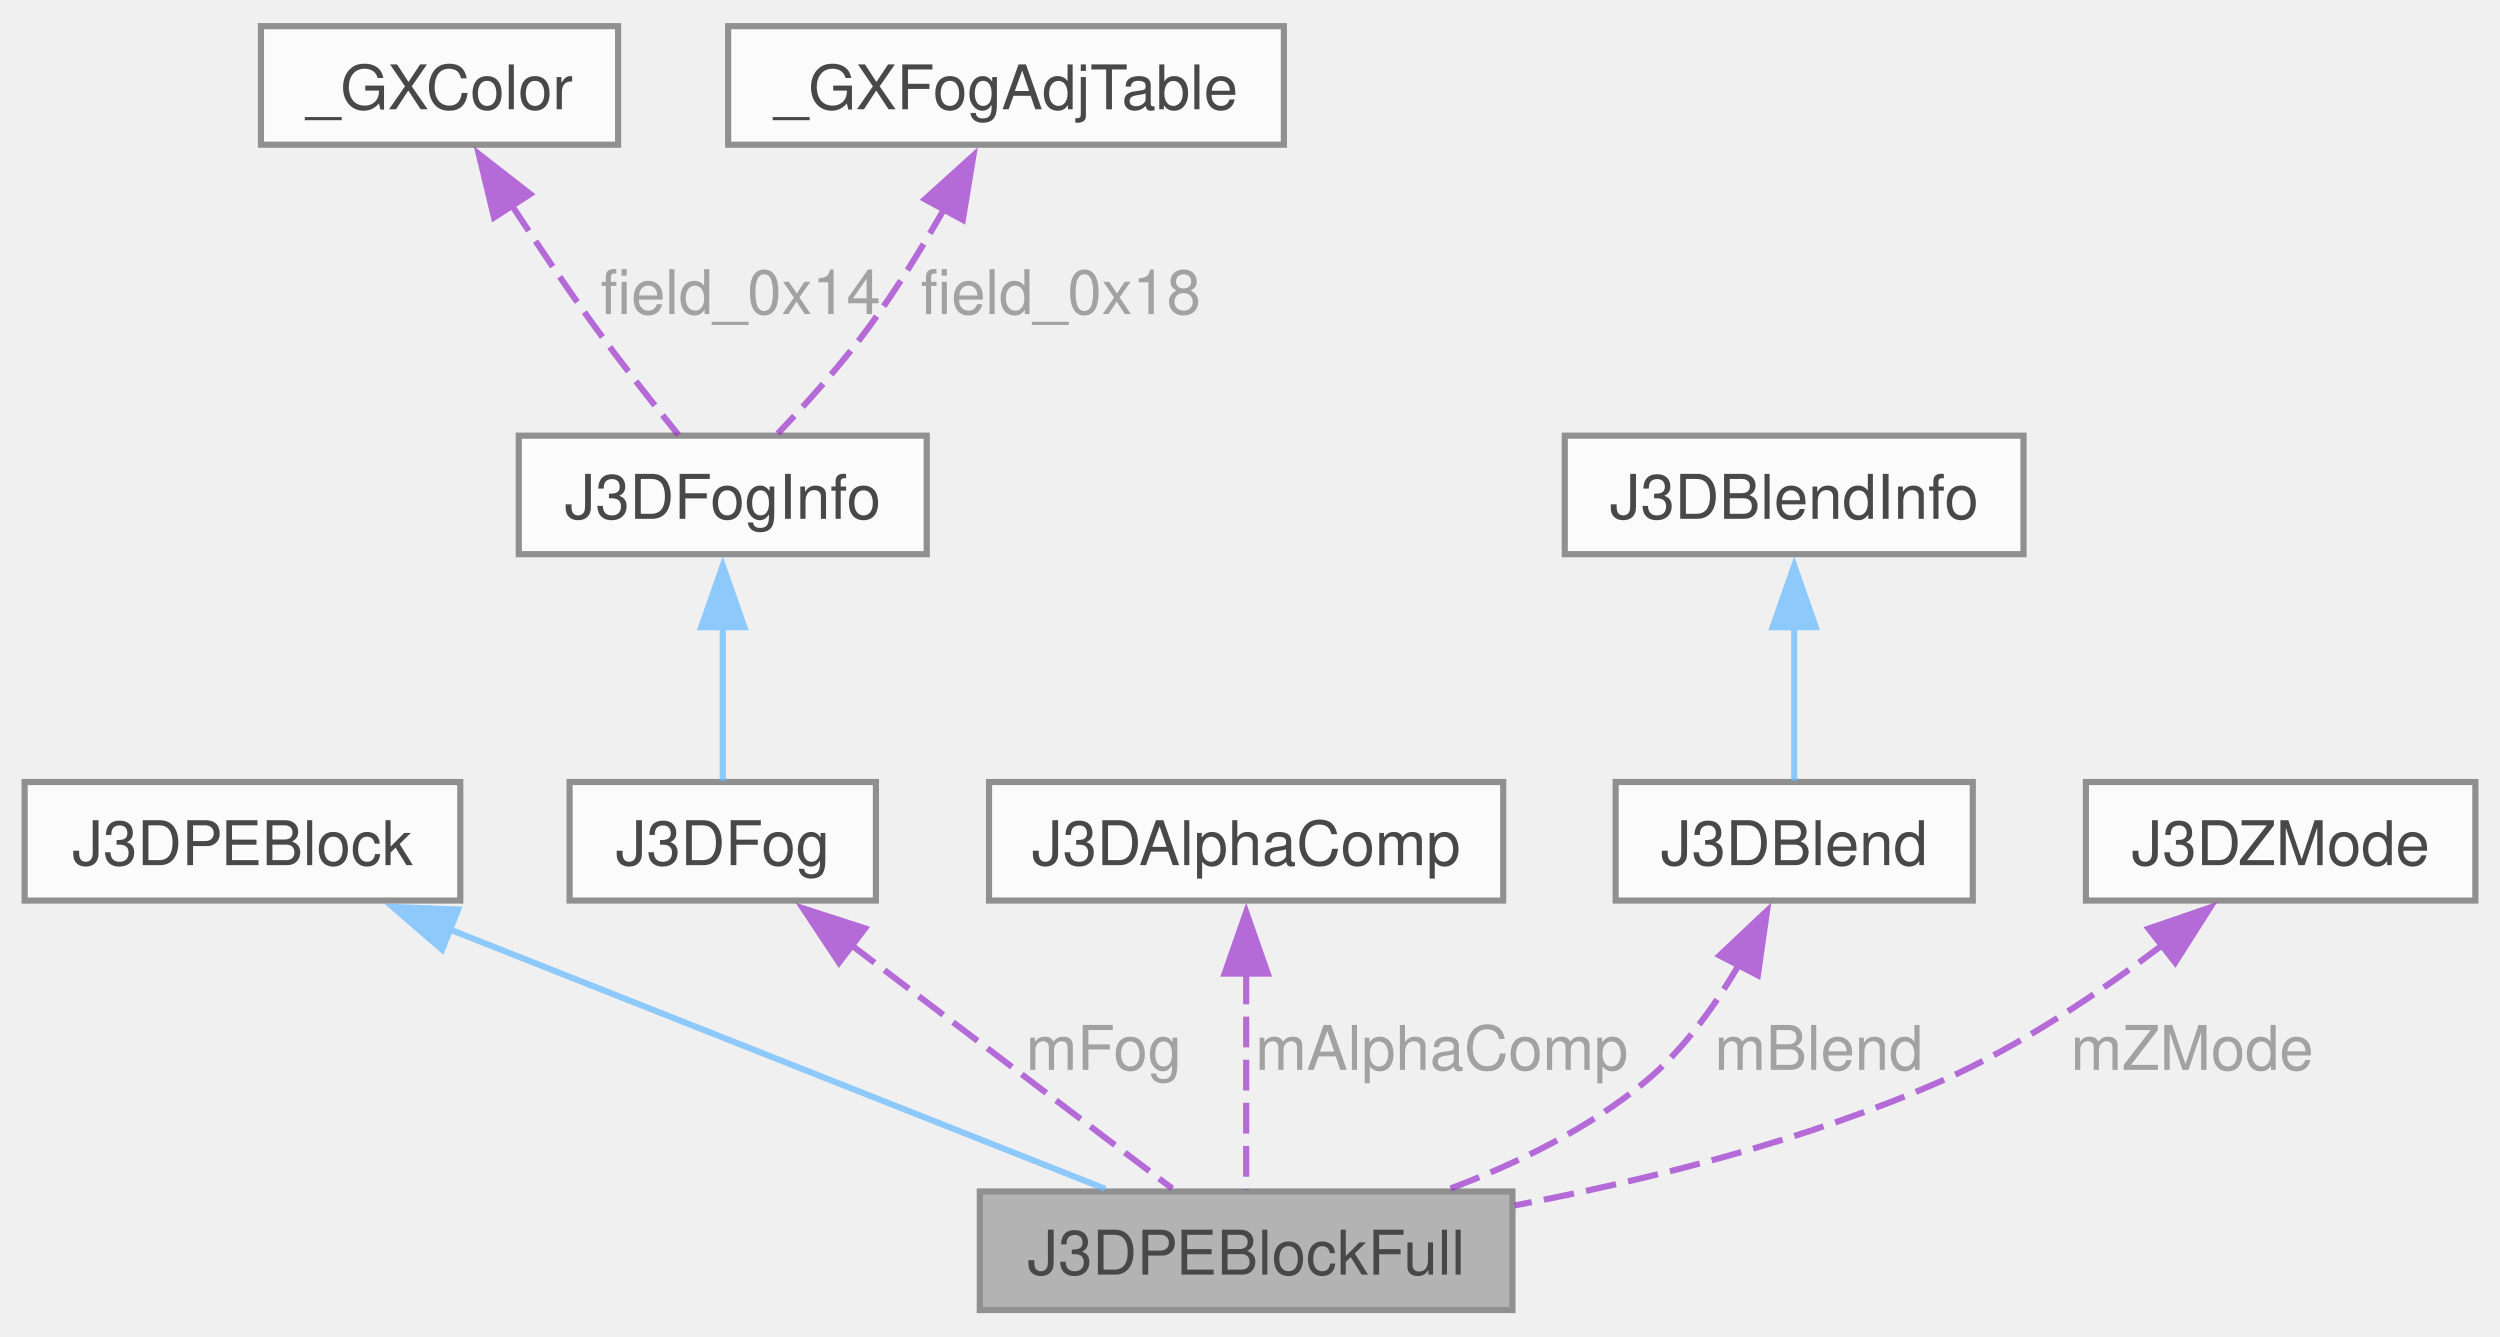
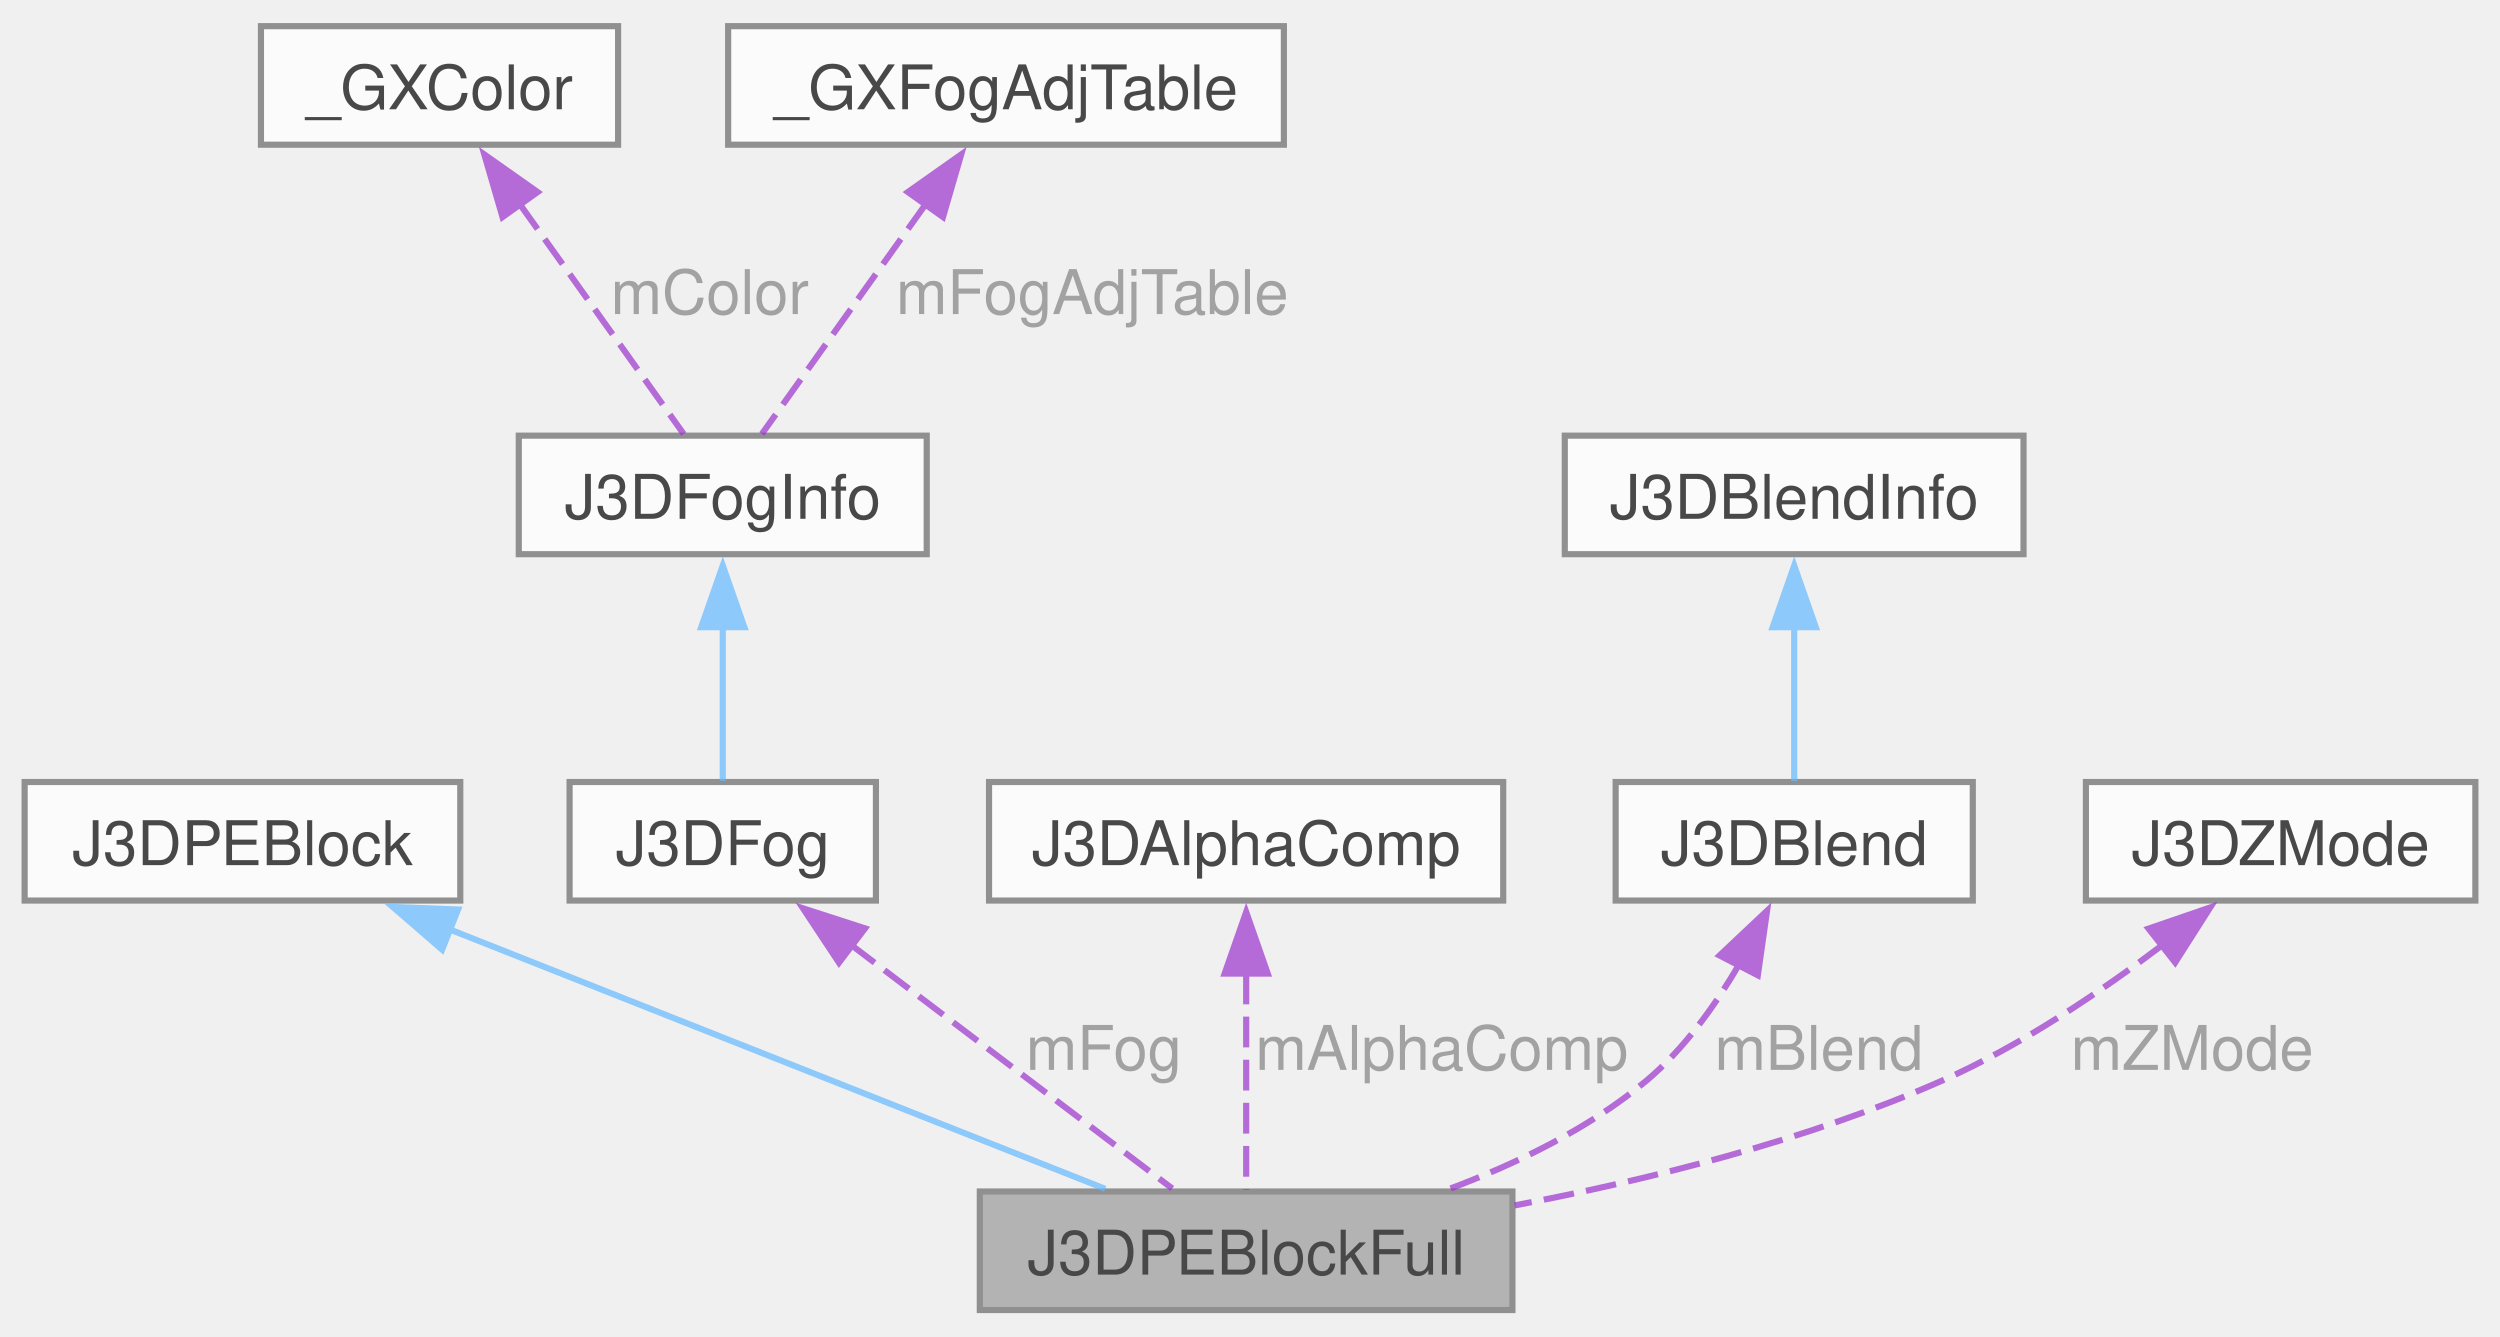
<svg xmlns="http://www.w3.org/2000/svg" xmlns:xlink="http://www.w3.org/1999/xlink" width="406pt" height="217pt" viewBox="0.00 0.00 406.00 216.50">
  <svg id="main" version="1.1" xml:space="preserve">
    <style type="text/css">
.node, .edge {opacity: 0.7;}
.node.selected, .edge.selected {opacity: 1;}
.edge:hover path { stroke: red; }
.edge:hover polygon { stroke: red; fill: red; }
</style>
    <svg id="graph" class="graph">
      <g id="graph0" class="graph" transform="scale(1 1) rotate(0) translate(4 212.5)">
        <g id="Node000001" class="node">
          <g id="a_Node000001">
            <a xlink:title=" ">
              <polygon fill="#999999" stroke="#666666" points="241.62,-19.25 155.12,-19.25 155.12,0 241.62,0 241.62,-19.25" />
              <text text-anchor="middle" x="198.38" y="-5.75" font-family="Helvetica,sans-Serif" font-size="10.00">J3DPEBlockFull</text>
            </a>
          </g>
        </g>
        <g id="Node000002" class="node">
          <g id="a_Node000002">
            <a xlink:href="classJ3DPEBlock.html" target="_top" xlink:title=" ">
              <polygon fill="white" stroke="#666666" points="70.75,-85.75 0,-85.75 0,-66.5 70.75,-66.5 70.75,-85.75" />
              <text text-anchor="middle" x="35.38" y="-72.25" font-family="Helvetica,sans-Serif" font-size="10.00">J3DPEBlock</text>
            </a>
          </g>
        </g>
        <g id="edge1_Node000001_Node000002" class="edge">
          <g id="a_edge1_Node000001_Node000002">
            <a xlink:title=" ">
              <path fill="none" stroke="#63b8ff" d="M68.96,-61.84C100.79,-49.24 147.75,-30.66 175.48,-19.68" />
              <polygon fill="#63b8ff" stroke="#63b8ff" points="67.8,-58.53 59.79,-65.46 70.38,-65.04 67.8,-58.53" />
            </a>
          </g>
        </g>
        <g id="Node000003" class="node">
          <g id="a_Node000003">
            <a xlink:href="structJ3DFog.html" target="_top" xlink:title=" ">
              <polygon fill="white" stroke="#666666" points="138.25,-85.75 88.5,-85.75 88.5,-66.5 138.25,-66.5 138.25,-85.75" />
              <text text-anchor="middle" x="113.38" y="-72.25" font-family="Helvetica,sans-Serif" font-size="10.00">J3DFog</text>
            </a>
          </g>
        </g>
        <g id="edge2_Node000001_Node000003" class="edge">
          <g id="a_edge2_Node000001_Node000003">
            <a xlink:title=" ">
              <path fill="none" stroke="#9a32cd" stroke-dasharray="5,2" d="M134.05,-59.43C150.45,-46.99 172.81,-30.03 186.38,-19.73" />
              <polygon fill="#9a32cd" stroke="#9a32cd" points="132.25,-56.41 126.4,-65.24 136.48,-61.98 132.25,-56.41" />
            </a>
          </g>
          <text text-anchor="middle" x="173.88" y="-39" font-family="Helvetica,sans-Serif" font-size="10.00" fill="grey"> mFog</text>
        </g>
        <g id="Node000004" class="node">
          <g id="a_Node000004">
            <a xlink:href="structJ3DFogInfo.html" target="_top" xlink:title=" ">
              <polygon fill="white" stroke="#666666" points="146.5,-142 80.25,-142 80.25,-122.75 146.5,-122.75 146.5,-142" />
              <text text-anchor="middle" x="113.38" y="-128.5" font-family="Helvetica,sans-Serif" font-size="10.00">J3DFogInfo</text>
            </a>
          </g>
        </g>
        <g id="edge3_Node000003_Node000004" class="edge">
          <g id="a_edge3_Node000003_Node000004">
            <a xlink:title=" ">
              <path fill="none" stroke="#63b8ff" d="M113.38,-111.19C113.38,-102.48 113.38,-92.74 113.38,-85.92" />
              <polygon fill="#63b8ff" stroke="#63b8ff" points="109.88,-110.9 113.38,-120.9 116.88,-110.9 109.88,-110.9" />
            </a>
          </g>
        </g>
        <g id="Node000005" class="node">
          <g id="a_Node000005">
            <a xlink:href="struct__GXColor.html" target="_top" xlink:title=" ">
              <polygon fill="white" stroke="#666666" points="96.38,-208.5 38.38,-208.5 38.38,-189.25 96.38,-189.25 96.38,-208.5" />
              <text text-anchor="middle" x="67.38" y="-195" font-family="Helvetica,sans-Serif" font-size="10.00">_GXColor</text>
            </a>
          </g>
        </g>
        <g id="edge4_Node000004_Node000005" class="edge">
          <g id="a_edge4_Node000004_Node000005">
            <a xlink:title=" ">
-               <path fill="none" stroke="#9a32cd" stroke-dasharray="5,2" d="M79.1,-179.43C83.19,-173.19 87.88,-166.22 92.38,-160 96.79,-153.89 102.04,-147.24 106.18,-142.11" />
-               <polygon fill="#9a32cd" stroke="#9a32cd" points="76.23,-177.43 73.75,-187.74 82.11,-181.23 76.23,-177.43" />
+               <path fill="none" stroke="#9a32cd" stroke-dasharray="5,2" d="M80.39,-179.63C89.1,-167.41 100.19,-151.86 107.03,-142.27" />
+               <polygon fill="#9a32cd" stroke="#9a32cd" points="77.61,-177.5 74.65,-187.67 83.31,-181.56 77.61,-177.5" />
            </a>
          </g>
-           <text text-anchor="middle" x="114.88" y="-161.75" font-family="Helvetica,sans-Serif" font-size="10.00" fill="grey"> field_0x14</text>
+           <text text-anchor="middle" x="109.88" y="-161.75" font-family="Helvetica,sans-Serif" font-size="10.00" fill="grey"> mColor</text>
        </g>
        <g id="Node000006" class="node">
          <g id="a_Node000006">
            <a xlink:href="struct__GXFogAdjTable.html" target="_top" xlink:title=" ">
              <polygon fill="white" stroke="#666666" points="204.5,-208.5 114.25,-208.5 114.25,-189.25 204.5,-189.25 204.5,-208.5" />
              <text text-anchor="middle" x="159.38" y="-195" font-family="Helvetica,sans-Serif" font-size="10.00">_GXFogAdjTable</text>
            </a>
          </g>
        </g>
        <g id="edge5_Node000004_Node000006" class="edge">
          <g id="a_edge5_Node000004_Node000006">
            <a xlink:title=" ">
-               <path fill="none" stroke="#9a32cd" stroke-dasharray="5,2" d="M149.53,-179.16C145.96,-172.9 141.74,-165.98 137.38,-160 132.83,-153.76 127.06,-147.32 122.31,-142.34" />
-               <polygon fill="#9a32cd" stroke="#9a32cd" points="146.21,-180.4 154.08,-187.5 152.36,-177.04 146.21,-180.4" />
+               <path fill="none" stroke="#9a32cd" stroke-dasharray="5,2" d="M146.36,-179.63C137.65,-167.41 126.56,-151.86 119.72,-142.27" />
+               <polygon fill="#9a32cd" stroke="#9a32cd" points="143.44,-181.56 152.1,-187.67 149.14,-177.5 143.44,-181.56" />
            </a>
          </g>
-           <text text-anchor="middle" x="166.88" y="-161.75" font-family="Helvetica,sans-Serif" font-size="10.00" fill="grey"> field_0x18</text>
+           <text text-anchor="middle" x="172" y="-161.75" font-family="Helvetica,sans-Serif" font-size="10.00" fill="grey"> mFogAdjTable</text>
        </g>
        <g id="Node000007" class="node">
          <g id="a_Node000007">
            <a xlink:href="structJ3DAlphaComp.html" target="_top" xlink:title=" ">
              <polygon fill="white" stroke="#666666" points="240.12,-85.75 156.62,-85.75 156.62,-66.5 240.12,-66.5 240.12,-85.75" />
              <text text-anchor="middle" x="198.38" y="-72.25" font-family="Helvetica,sans-Serif" font-size="10.00">J3DAlphaComp</text>
            </a>
          </g>
        </g>
        <g id="edge6_Node000001_Node000007" class="edge">
          <g id="a_edge6_Node000001_Node000007">
            <a xlink:title=" ">
              <path fill="none" stroke="#9a32cd" stroke-dasharray="5,2" d="M198.38,-54.65C198.38,-42.82 198.38,-28.54 198.38,-19.52" />
              <polygon fill="#9a32cd" stroke="#9a32cd" points="194.88,-54.64 198.38,-64.64 201.88,-54.64 194.88,-54.64" />
            </a>
          </g>
          <text text-anchor="middle" x="228.75" y="-39" font-family="Helvetica,sans-Serif" font-size="10.00" fill="grey"> mAlphaComp</text>
        </g>
        <g id="Node000008" class="node">
          <g id="a_Node000008">
            <a xlink:href="structJ3DBlend.html" target="_top" xlink:title=" ">
              <polygon fill="white" stroke="#666666" points="316.38,-85.75 258.38,-85.75 258.38,-66.5 316.38,-66.5 316.38,-85.75" />
              <text text-anchor="middle" x="287.38" y="-72.25" font-family="Helvetica,sans-Serif" font-size="10.00">J3DBlend</text>
            </a>
          </g>
        </g>
        <g id="edge7_Node000001_Node000008" class="edge">
          <g id="a_edge7_Node000001_Node000008">
            <a xlink:title=" ">
              <path fill="none" stroke="#9a32cd" stroke-dasharray="5,2" d="M278.57,-56.36C274.67,-49.63 269.56,-42.43 263.38,-37.25 254.12,-29.5 242.3,-23.76 231.29,-19.64" />
              <polygon fill="#9a32cd" stroke="#9a32cd" points="275.26,-57.58 282.97,-64.85 281.47,-54.36 275.26,-57.58" />
            </a>
          </g>
          <text text-anchor="middle" x="290" y="-39" font-family="Helvetica,sans-Serif" font-size="10.00" fill="grey"> mBlend</text>
        </g>
        <g id="Node000009" class="node">
          <g id="a_Node000009">
            <a xlink:href="structJ3DBlendInfo.html" target="_top" xlink:title=" ">
              <polygon fill="white" stroke="#666666" points="324.62,-142 250.12,-142 250.12,-122.75 324.62,-122.75 324.62,-142" />
              <text text-anchor="middle" x="287.38" y="-128.5" font-family="Helvetica,sans-Serif" font-size="10.00">J3DBlendInfo</text>
            </a>
          </g>
        </g>
        <g id="edge8_Node000008_Node000009" class="edge">
          <g id="a_edge8_Node000008_Node000009">
            <a xlink:title=" ">
              <path fill="none" stroke="#63b8ff" d="M287.38,-111.19C287.38,-102.48 287.38,-92.74 287.38,-85.92" />
              <polygon fill="#63b8ff" stroke="#63b8ff" points="283.88,-110.9 287.38,-120.9 290.88,-110.9 283.88,-110.9" />
            </a>
          </g>
        </g>
        <g id="Node000010" class="node">
          <g id="a_Node000010">
            <a xlink:href="structJ3DZMode.html" target="_top" xlink:title=" ">
              <polygon fill="white" stroke="#666666" points="398,-85.75 334.75,-85.75 334.75,-66.5 398,-66.5 398,-85.75" />
              <text text-anchor="middle" x="366.38" y="-72.25" font-family="Helvetica,sans-Serif" font-size="10.00">J3DZMode</text>
            </a>
          </g>
        </g>
        <g id="edge9_Node000001_Node000010" class="edge">
          <g id="a_edge9_Node000001_Node000010">
            <a xlink:title=" ">
              <path fill="none" stroke="#9a32cd" stroke-dasharray="5,2" d="M347.38,-59.43C337.24,-51.74 324.23,-42.95 311.38,-37.25 289.45,-27.53 263.49,-21.09 241.98,-16.99" />
              <polygon fill="#9a32cd" stroke="#9a32cd" points="344.92,-61.94 354.94,-65.38 349.25,-56.44 344.92,-61.94" />
            </a>
          </g>
          <text text-anchor="middle" x="350.62" y="-39" font-family="Helvetica,sans-Serif" font-size="10.00" fill="grey"> mZMode</text>
        </g>
      </g>
    </svg>
  </svg>
  <style type="text/css">

[data-mouse-over-selected='false'] { opacity: 0.7; }
[data-mouse-over-selected='true']  { opacity: 1.0; }

</style>
</svg>
